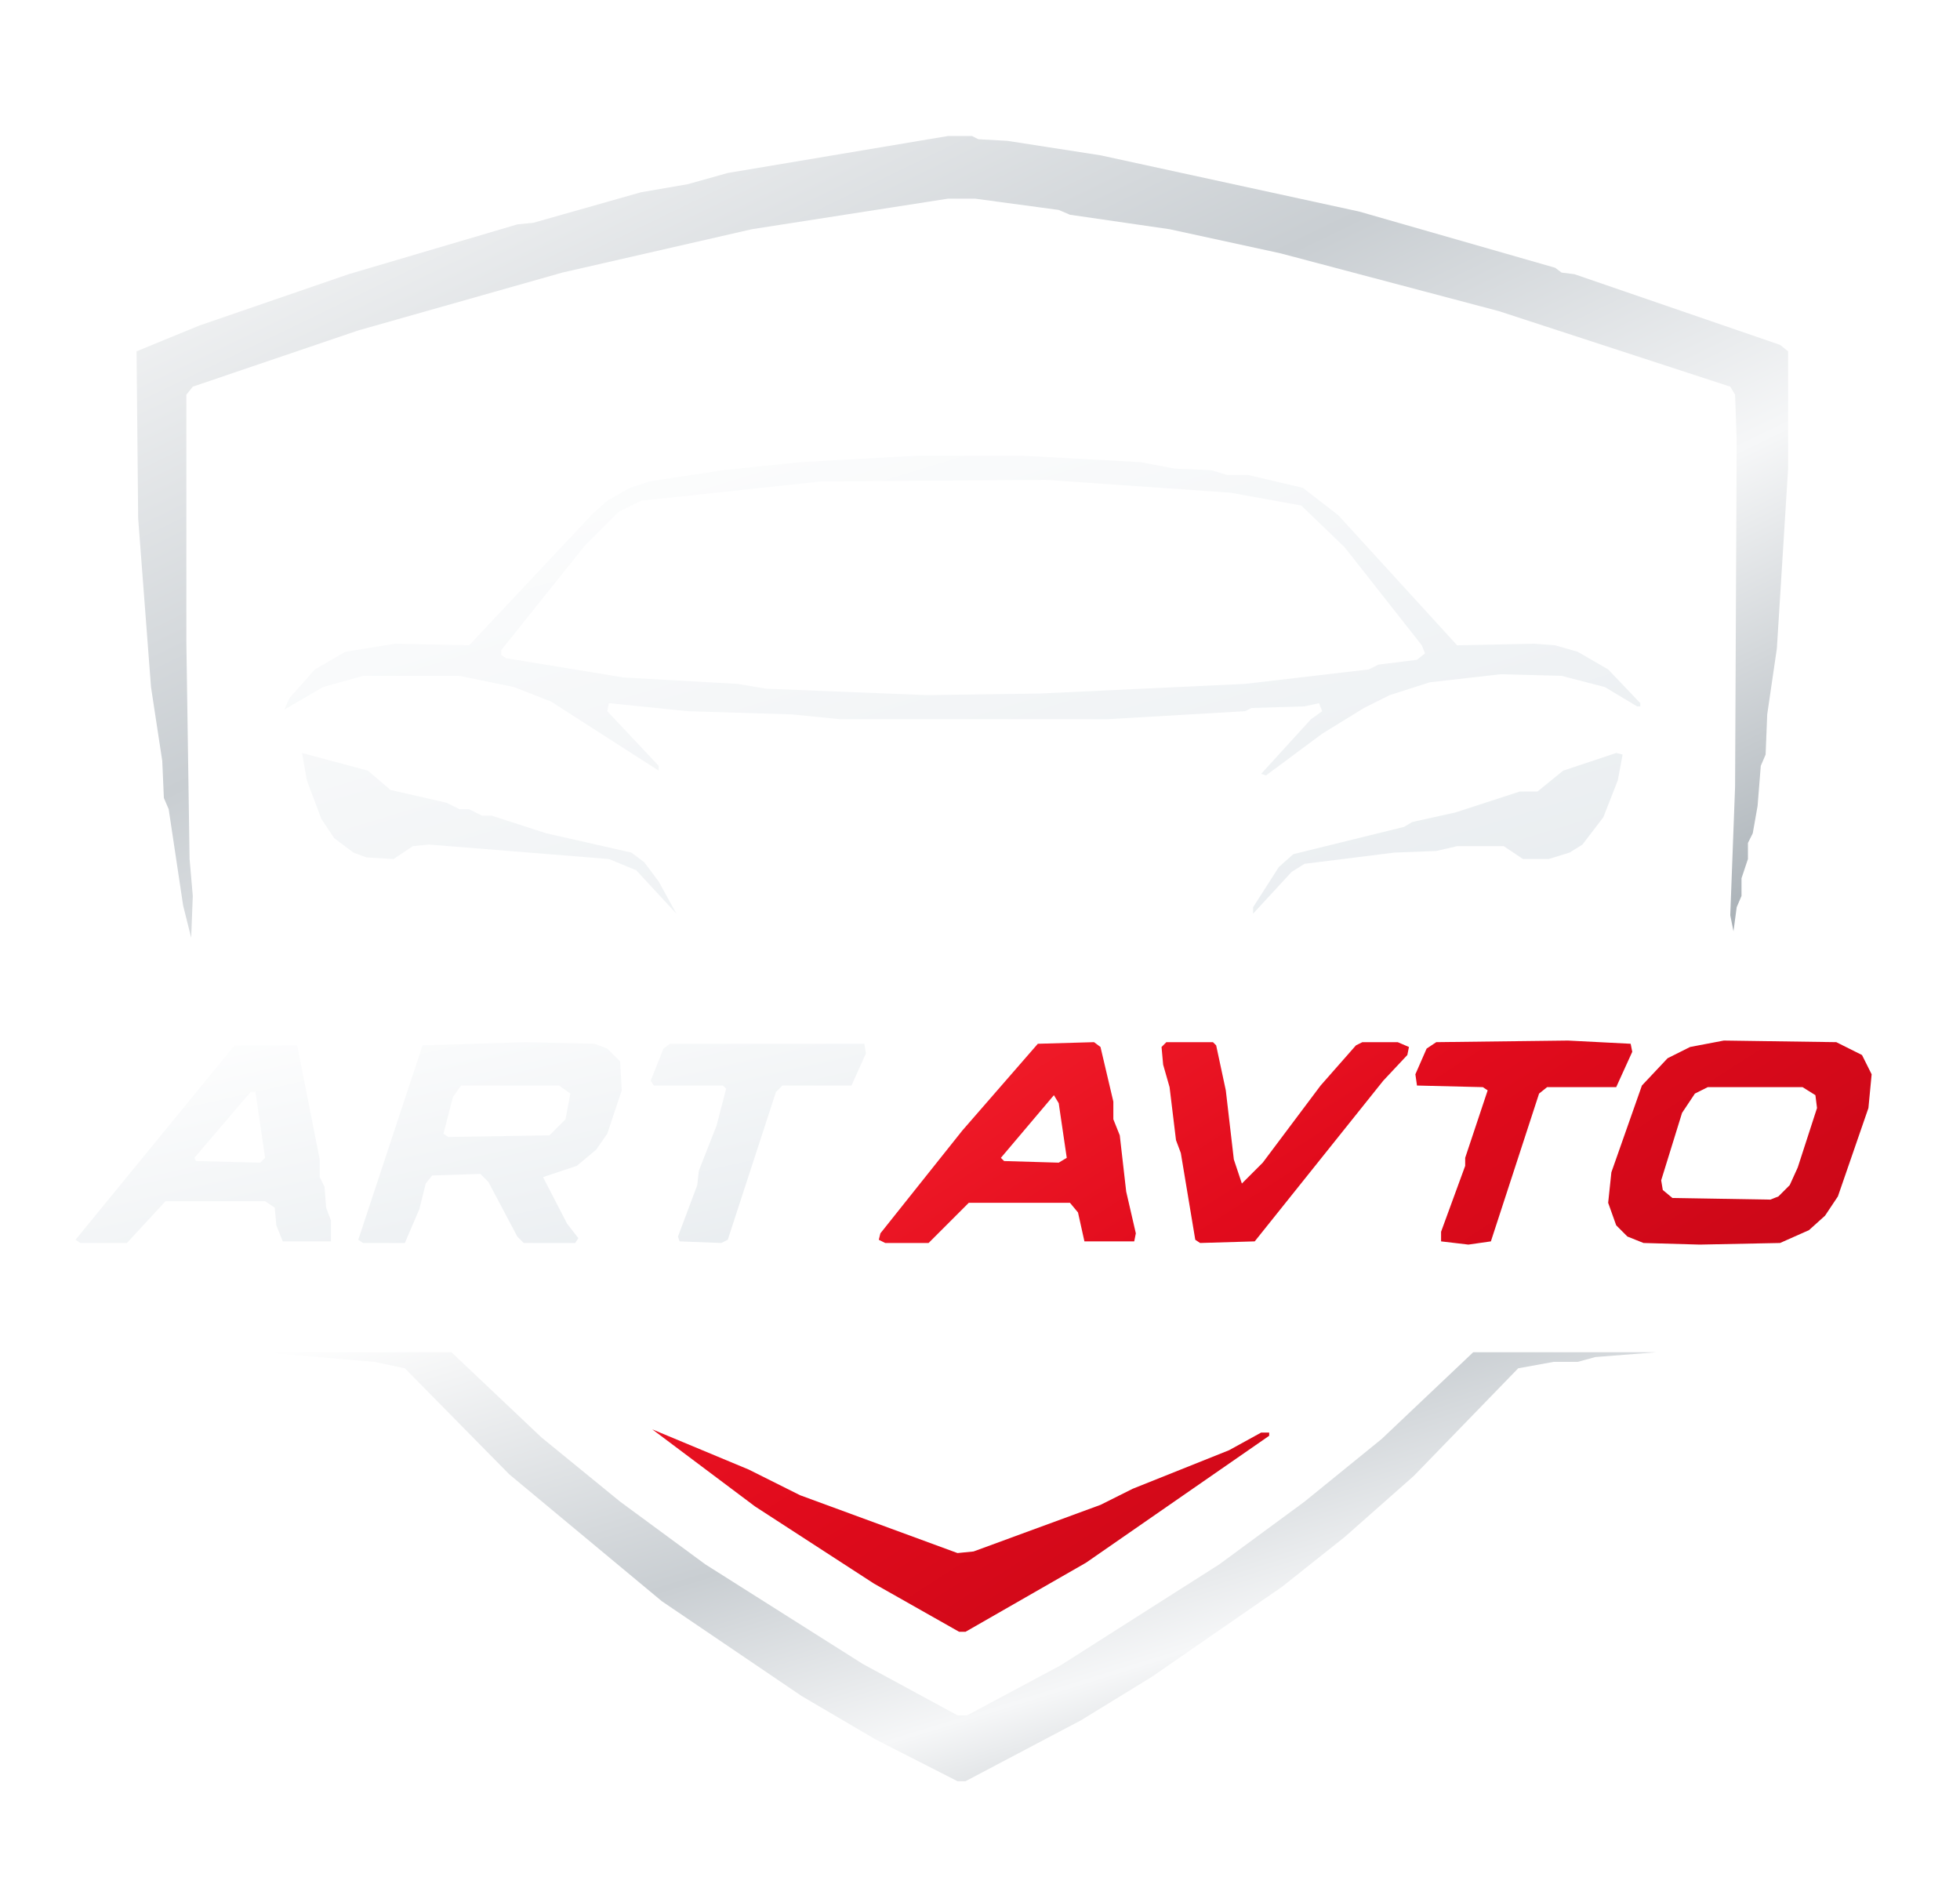
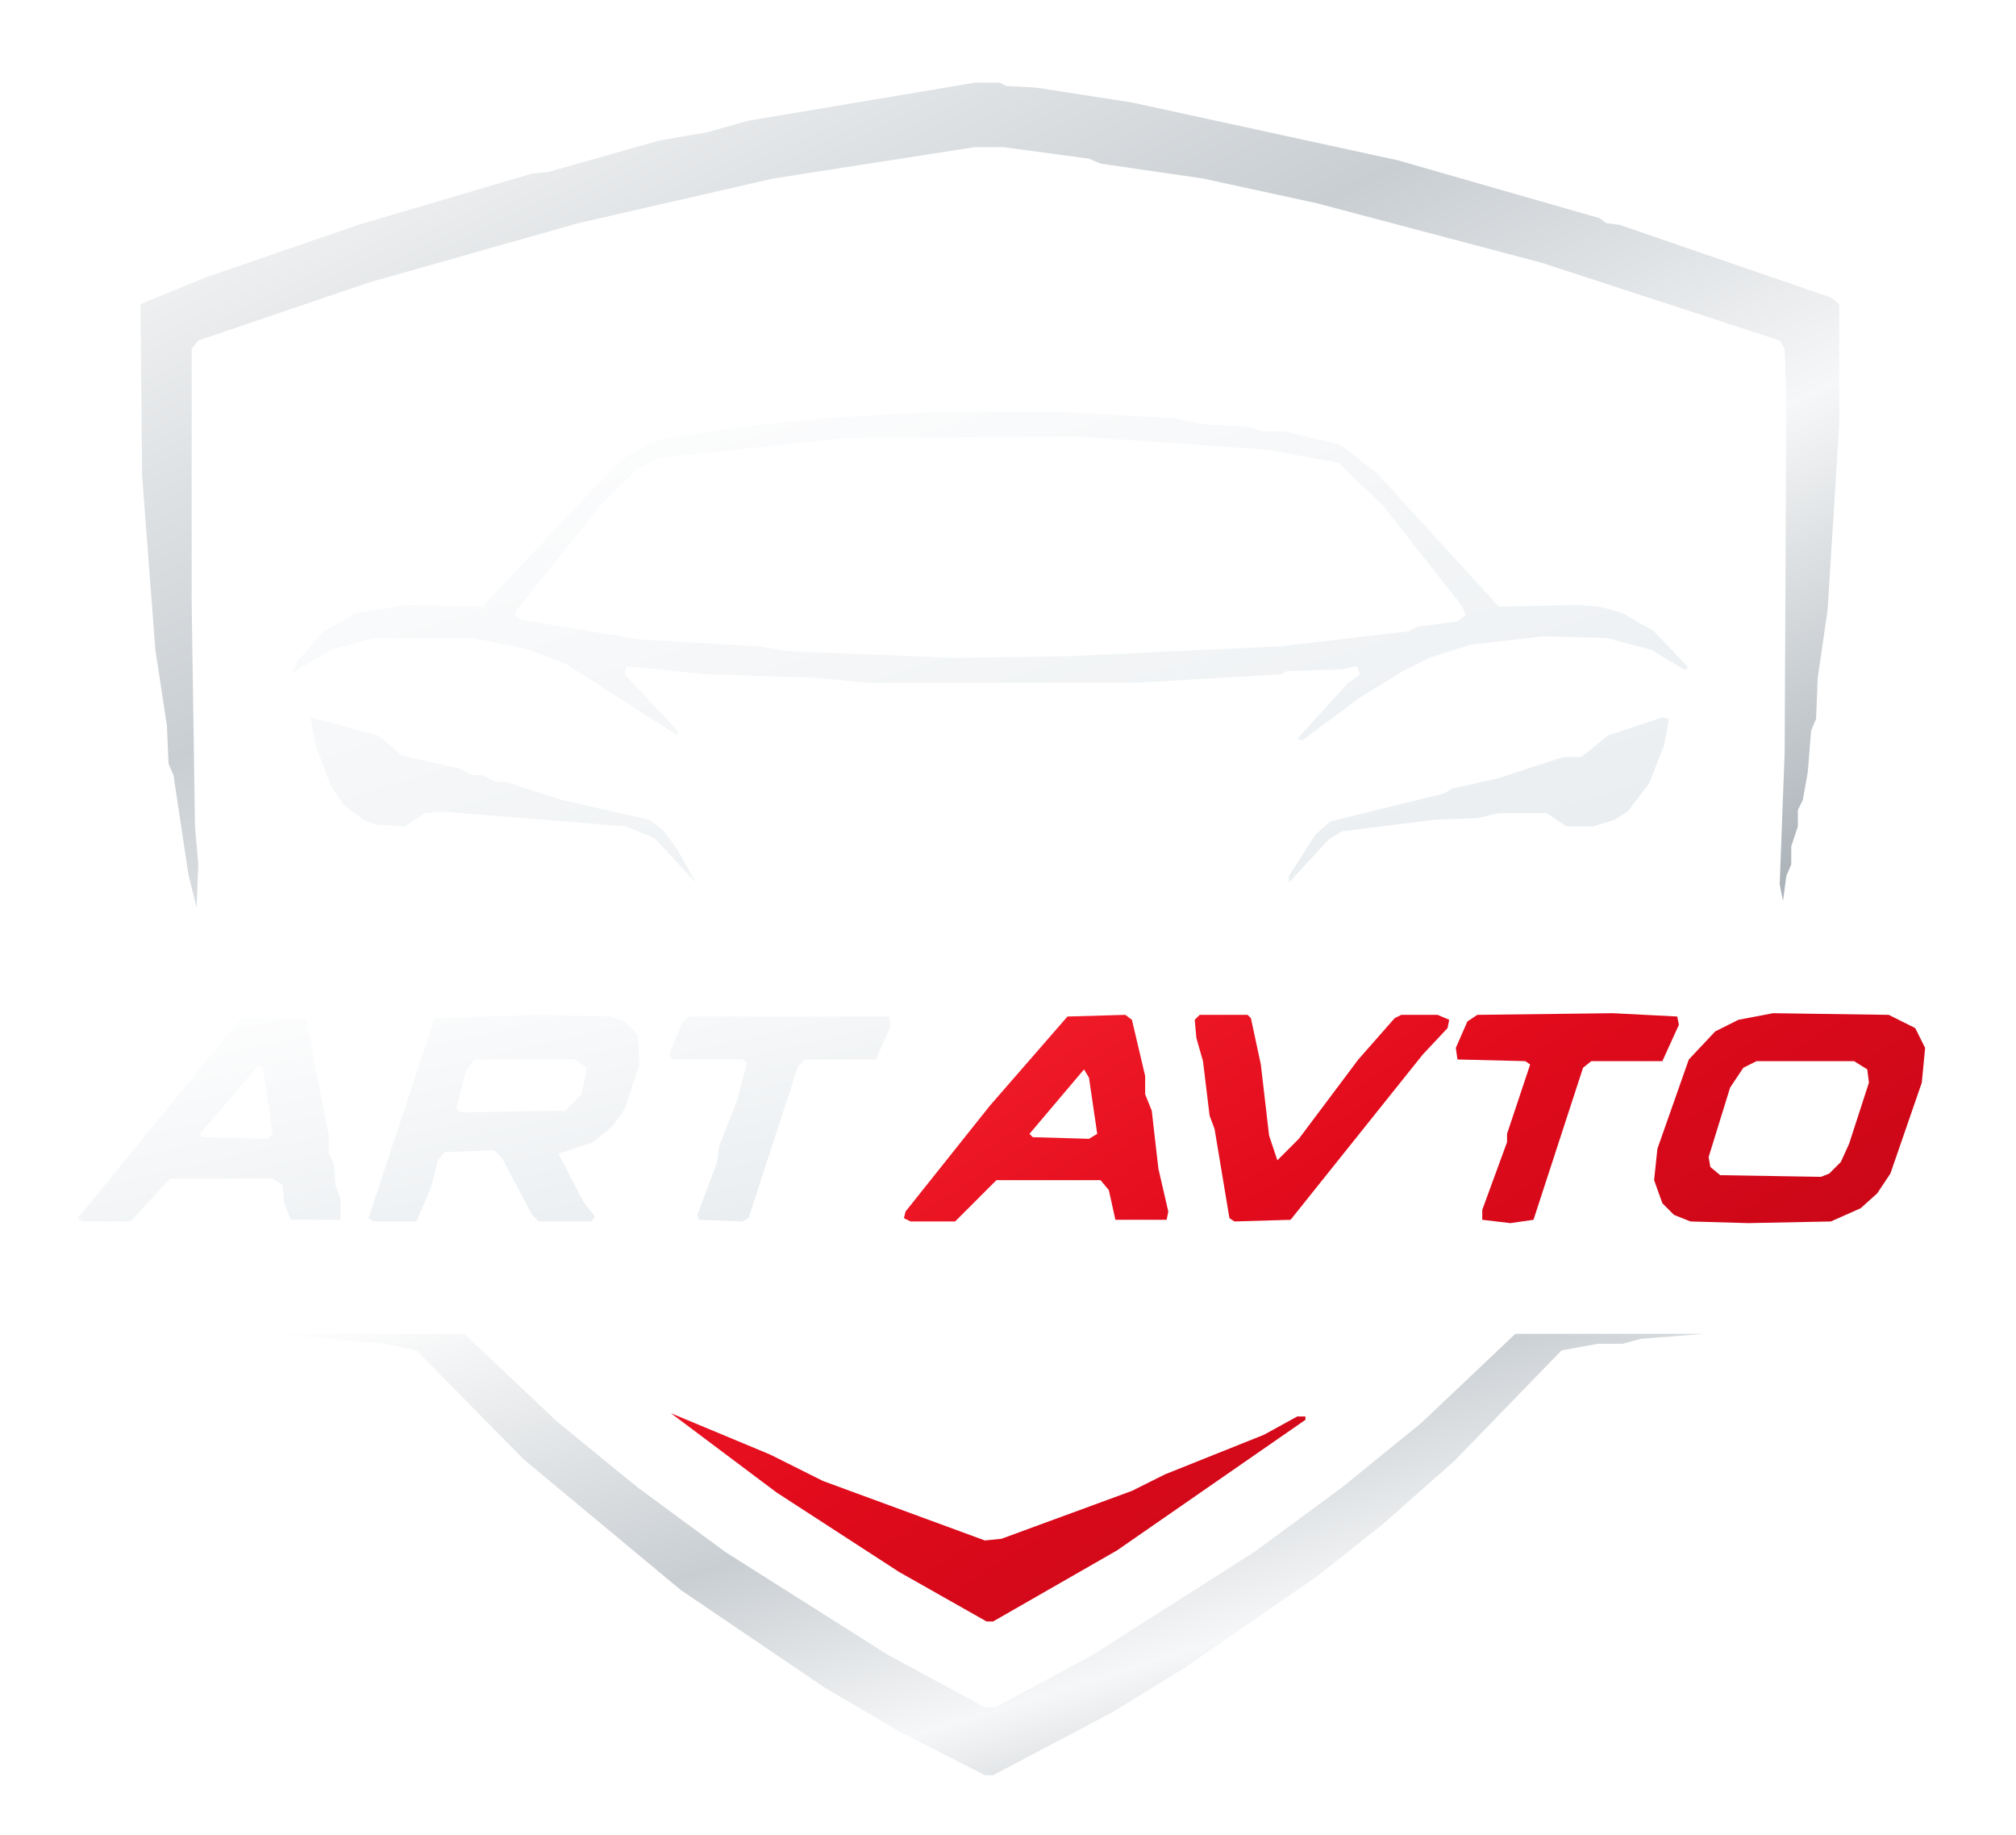
- <svg xmlns="http://www.w3.org/2000/svg" width="1200" height="1160" viewBox="70 240 1220 1110" role="img" aria-labelledby="title desc">
+ <svg xmlns="http://www.w3.org/2000/svg" width="1220" height="1110" viewBox="70 240 1220 1110" role="img" aria-labelledby="title desc">
  <defs>
    <linearGradient id="steel" x1="0" y1="0" x2="1" y2="1">
      <stop stop-color="#fff" />
      <stop offset=".42" stop-color="#c9ced2" />
      <stop offset=".68" stop-color="#f6f7f8" />
      <stop offset="1" stop-color="#a3abb1" />
    </linearGradient>
    <linearGradient id="paper" x1="0" y1="0" x2=".9" y2="1">
      <stop stop-color="#fff" />
      <stop offset="1" stop-color="#e9edf0" />
    </linearGradient>
    <linearGradient id="red" x1="0" y1="0" x2="1" y2=".75">
      <stop stop-color="#fb2631" />
      <stop offset=".45" stop-color="#e10b1c" />
      <stop offset="1" stop-color="#bb0514" />
    </linearGradient>
  </defs>
  <path fill="url(#steel)" fill-rule="evenodd" d="M155,424 156,528 164,633 171,679 172,702 175,709 184,769 189,789 190,763 188,740 186,605 186,451 190,446 293,411 420,375 538,348 660,329 677,329 729,336 736,339 798,348 867,363 1003,399 1147,446 1150,451 1151,479 1150,695 1147,775 1149,785 1151,770 1154,763 1154,752 1158,740 1158,730 1161,724 1164,707 1166,682 1169,675 1170,650 1176,609 1183,497 1183,424 1178,420 1050,376 1042,375 1038,372 916,337 755,302 697,293 679,292 675,290 660,290 523,313 498,320 469,325 402,344 392,345 287,376 194,408Z" />
  <path fill="url(#paper)" fill-rule="evenodd" d="M1080,675 1076,674 1043,685 1027,698 1016,698 976,711 949,717 944,720 875,737 866,745 850,770 850,774 874,748 882,743 938,736 964,735 977,732 1006,732 1018,740 1034,740 1047,736 1055,731 1068,714 1077,691Z M258,674 261,691 270,715 278,727 290,736 298,739 315,740 327,732 337,731 449,740 466,747 491,774 480,754 471,742 463,736 410,724 376,713 370,713 362,709 356,709 348,705 313,697 299,685Z M247,647 271,633 296,626 356,626 390,633 413,642 480,685 480,682 448,648 449,643 498,648 563,650 593,653 759,653 845,648 849,646 882,645 891,643 893,648 886,653 855,687 858,688 893,662 919,646 935,638 960,630 1004,625 1042,626 1069,633 1089,645 1091,645 1091,643 1071,622 1052,611 1038,607 1025,606 977,607 903,526 881,509 847,501 834,501 824,498 801,497 780,493 707,489 640,489 568,493 520,498 474,505 462,509 448,517 439,525 362,607 316,606 285,611 266,622 250,640Z M382,610 434,545 455,524 469,517 581,505 721,504 836,512 880,520 907,546 955,607 957,612 952,616 928,619 922,622 845,631 717,637 647,638 547,634 529,631 458,627 385,615 382,613Z" />
  <path fill="url(#paper)" fill-rule="evenodd" d="M608,855 487,855 483,858 475,878 477,881 520,881 522,883 516,906 505,934 504,943 492,975 493,978 519,979 523,977 553,885 557,881 600,881 609,861Z M255,856 216,856 117,977 120,979 149,979 173,953 235,953 241,957 242,968 246,978 276,978 276,965 273,957 272,944 269,938 269,927Z M229,885 235,926 232,929 192,928 191,926 226,885Z M456,866 448,858 440,855 397,854 333,856 293,977 296,979 322,979 331,958 335,942 339,937 369,936 374,941 392,975 396,979 428,979 430,976 423,967 408,938 429,931 441,921 448,911 457,884Z M346,911 352,888 357,881 418,881 425,886 422,902 412,912 349,913Z" />
  <path fill="url(#red)" fill-rule="evenodd" d="M476,1095 540,1143 614,1191 667,1221 671,1221 746,1178 860,1099 860,1097 855,1097 835,1108 775,1132 755,1142 676,1171 666,1172 568,1136 536,1120Z M814,977 817,979 851,978 931,878 946,862 947,857 940,854 918,854 914,856 892,881 856,929 843,942 838,927 833,884 827,856 825,854 796,854 793,857 794,868 798,882 802,915 805,923Z M755,857 751,854 716,855 669,909 618,973 617,977 621,979 648,979 673,954 736,954 741,960 745,978 776,978 777,973 771,947 767,912 763,902 763,891Z M726,887 729,892 734,926 729,929 695,928 693,926Z M1229,862 1213,854 1143,853 1122,857 1108,864 1092,881 1073,935 1071,954 1076,968 1083,975 1093,979 1128,980 1178,979 1196,971 1206,962 1214,950 1233,895 1235,874Z M1125,886 1133,882 1192,882 1200,887 1201,895 1189,932 1184,943 1177,950 1172,952 1111,951 1105,946 1104,940 1117,898Z M1085,855 1046,853 964,854 958,858 951,874 952,881 993,882 996,884 982,926 982,931 967,972 967,978 984,980 998,978 1028,886 1033,882 1076,882 1086,860Z" />
  <path fill="url(#steel)" fill-rule="evenodd" d="M233,1047 303,1053 322,1057 387,1123 482,1202 569,1261 615,1288 666,1314 671,1314 743,1276 787,1249 868,1193 907,1162 950,1124 1015,1057 1037,1053 1052,1053 1063,1050 1101,1047 987,1047 930,1101 882,1140 829,1179 730,1242 672,1273 666,1273 607,1241 509,1179 456,1140 407,1100 351,1047Z" />
</svg>
